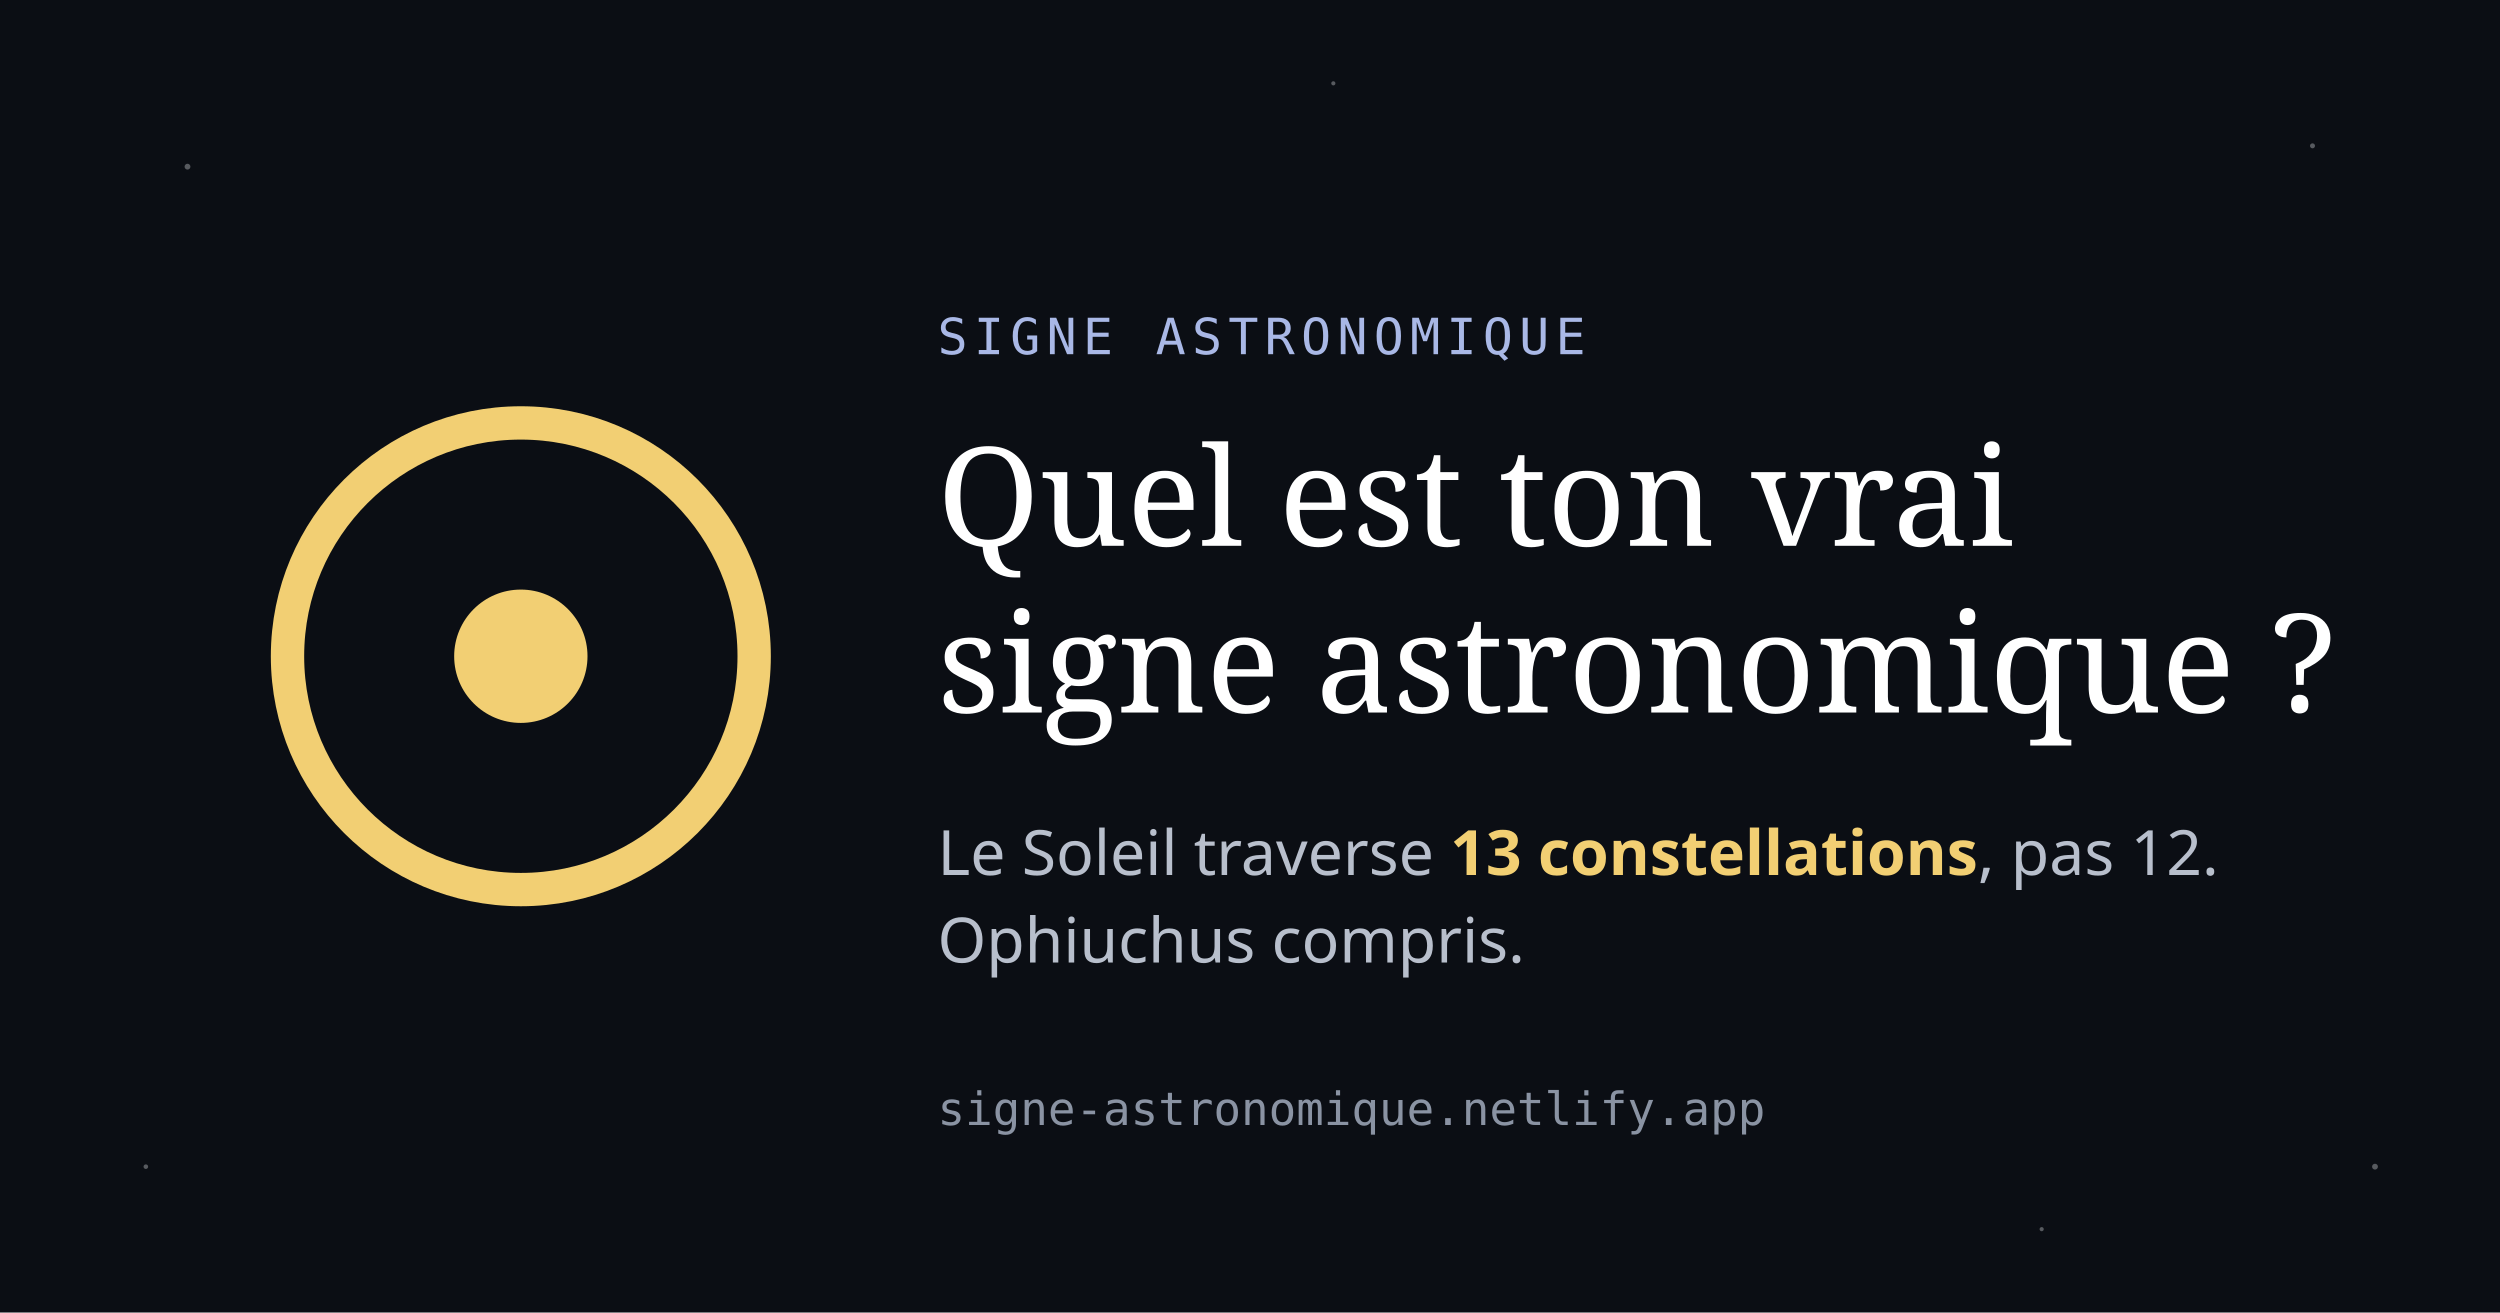
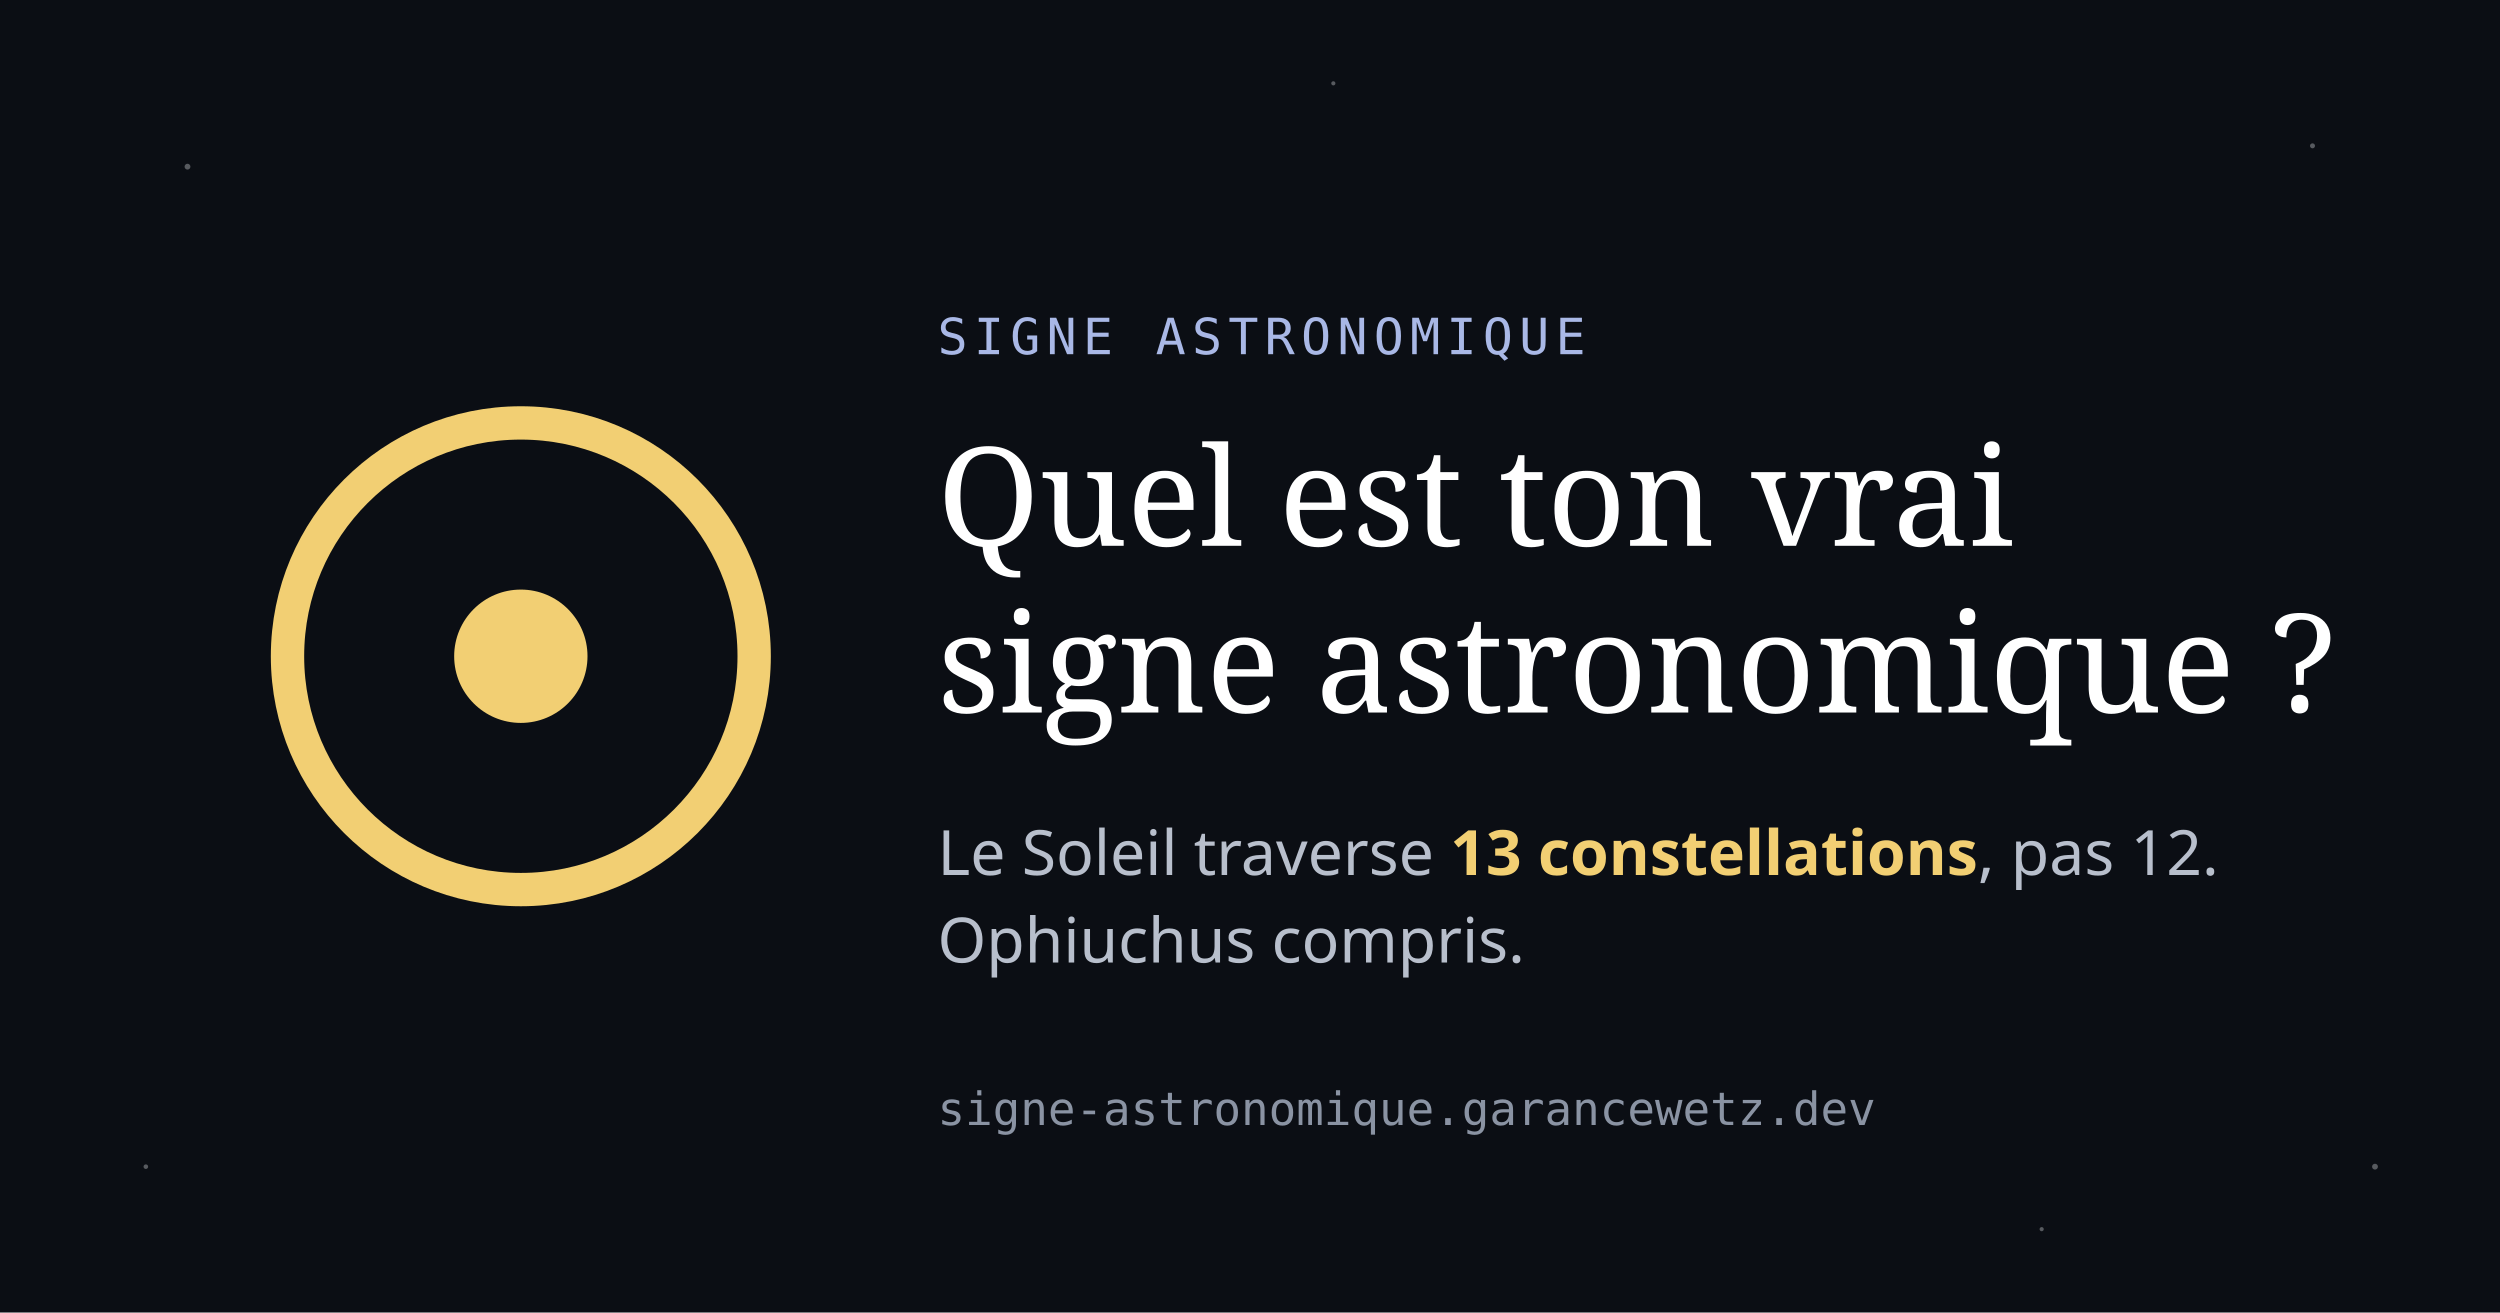
<svg xmlns="http://www.w3.org/2000/svg" viewBox="0 0 1200 630">
  <rect width="1200" height="630" fill="#0b0e14" />
  <g fill="#e6e8ec" opacity=".35">
    <circle cx="90" cy="80" r="1.4" />
    <circle cx="1110" cy="70" r="1.2" />
    <circle cx="1140" cy="560" r="1.4" />
    <circle cx="70" cy="560" r="1.1" />
    <circle cx="640" cy="40" r="1" />
    <circle cx="980" cy="590" r="1" />
  </g>
  <circle cx="250" cy="315" r="112" fill="none" stroke="#f2cf73" stroke-width="16" />
  <circle cx="250" cy="315" r="32" fill="#f2cf73" />
  <text x="450" y="170" font-family="'IBM Plex Mono', monospace" font-size="24" letter-spacing="3" fill="#a9b8e6">SIGNE ASTRONOMIQUE</text>
  <text font-family="'IBM Plex Serif', Georgia, serif" font-size="66" font-weight="500" fill="#ffffff">
    <tspan x="450" y="262">Quel est ton vrai</tspan>
    <tspan x="450" y="342">signe astronomique ?</tspan>
  </text>
  <text x="450" y="420" font-family="'IBM Plex Sans', sans-serif" font-size="30" fill="#b8bfcc">Le Soleil traverse <tspan fill="#f2cf73" font-weight="600">13 constellations</tspan>, pas 12.</text>
  <text x="450" y="462" font-family="'IBM Plex Sans', sans-serif" font-size="30" fill="#b8bfcc">Ophiuchus compris.</text>
-   <text x="450" y="540" font-family="'IBM Plex Mono', monospace" font-size="22" fill="#8a93a3">signe-astronomique.netlify.app</text>
+   <text x="450" y="540" font-family="'IBM Plex Mono', monospace" font-size="22" fill="#8a93a3">signe-astronomique.garancewetz.dev</text>
</svg>
